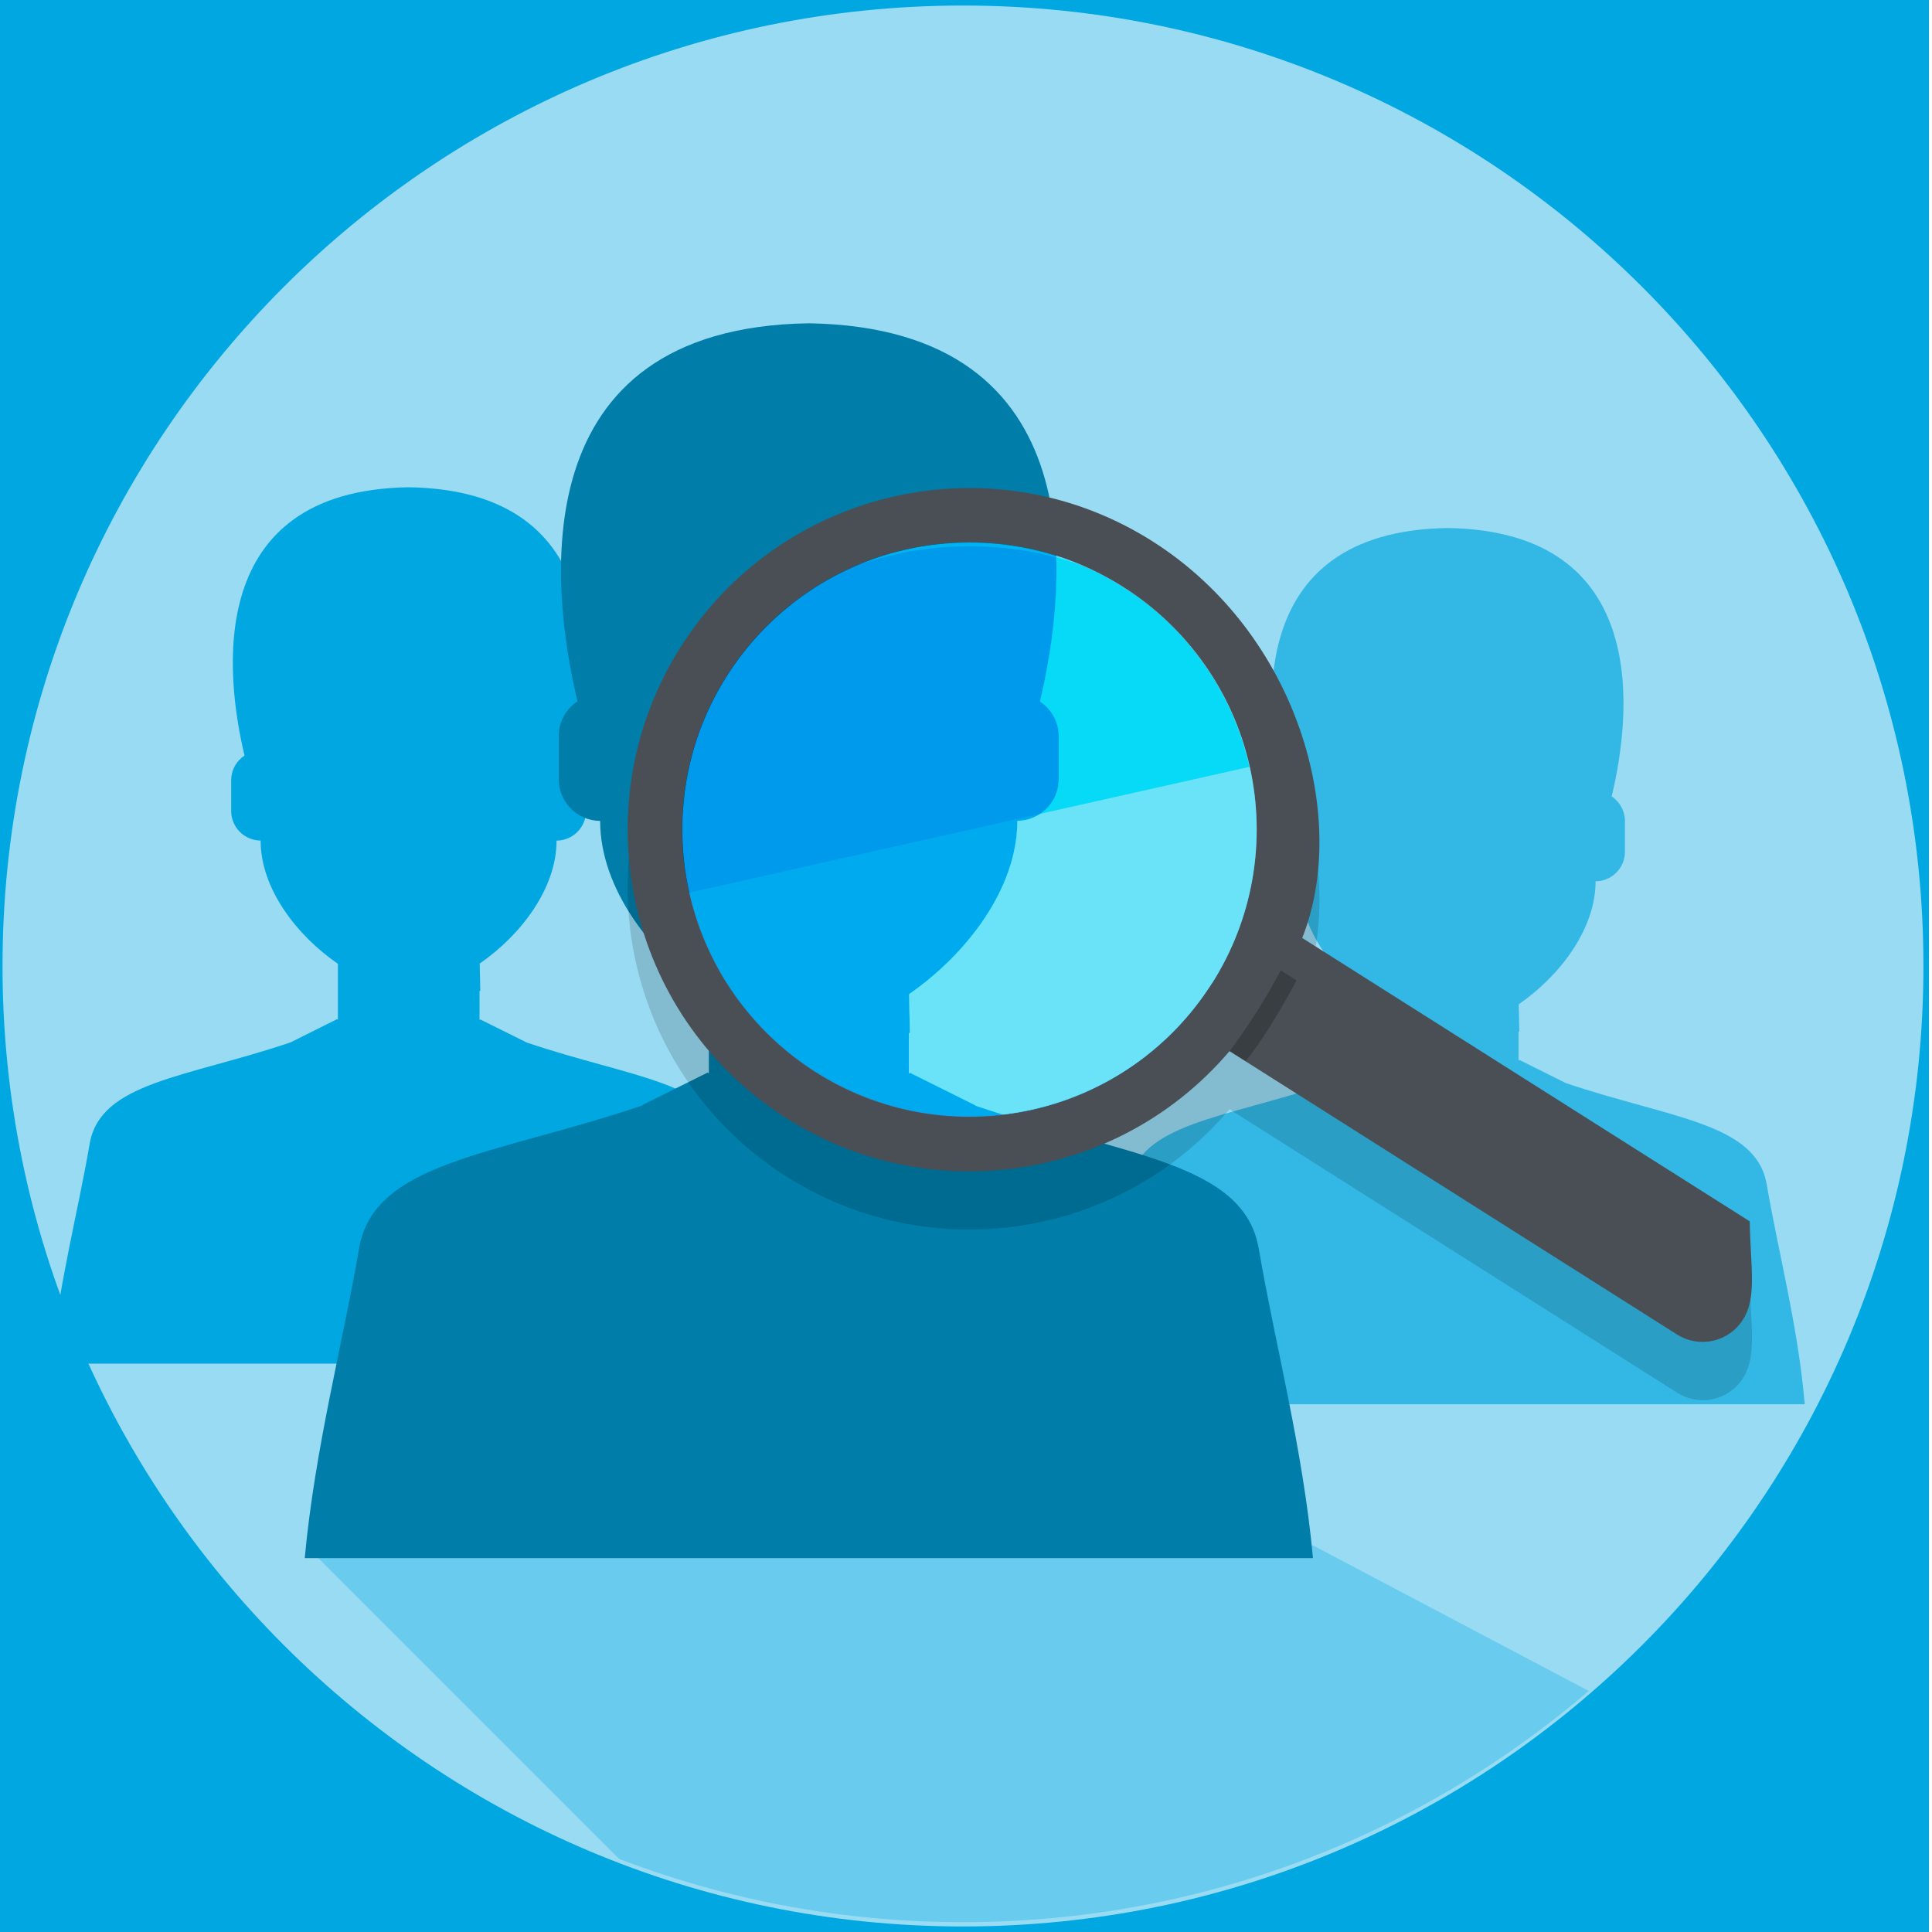
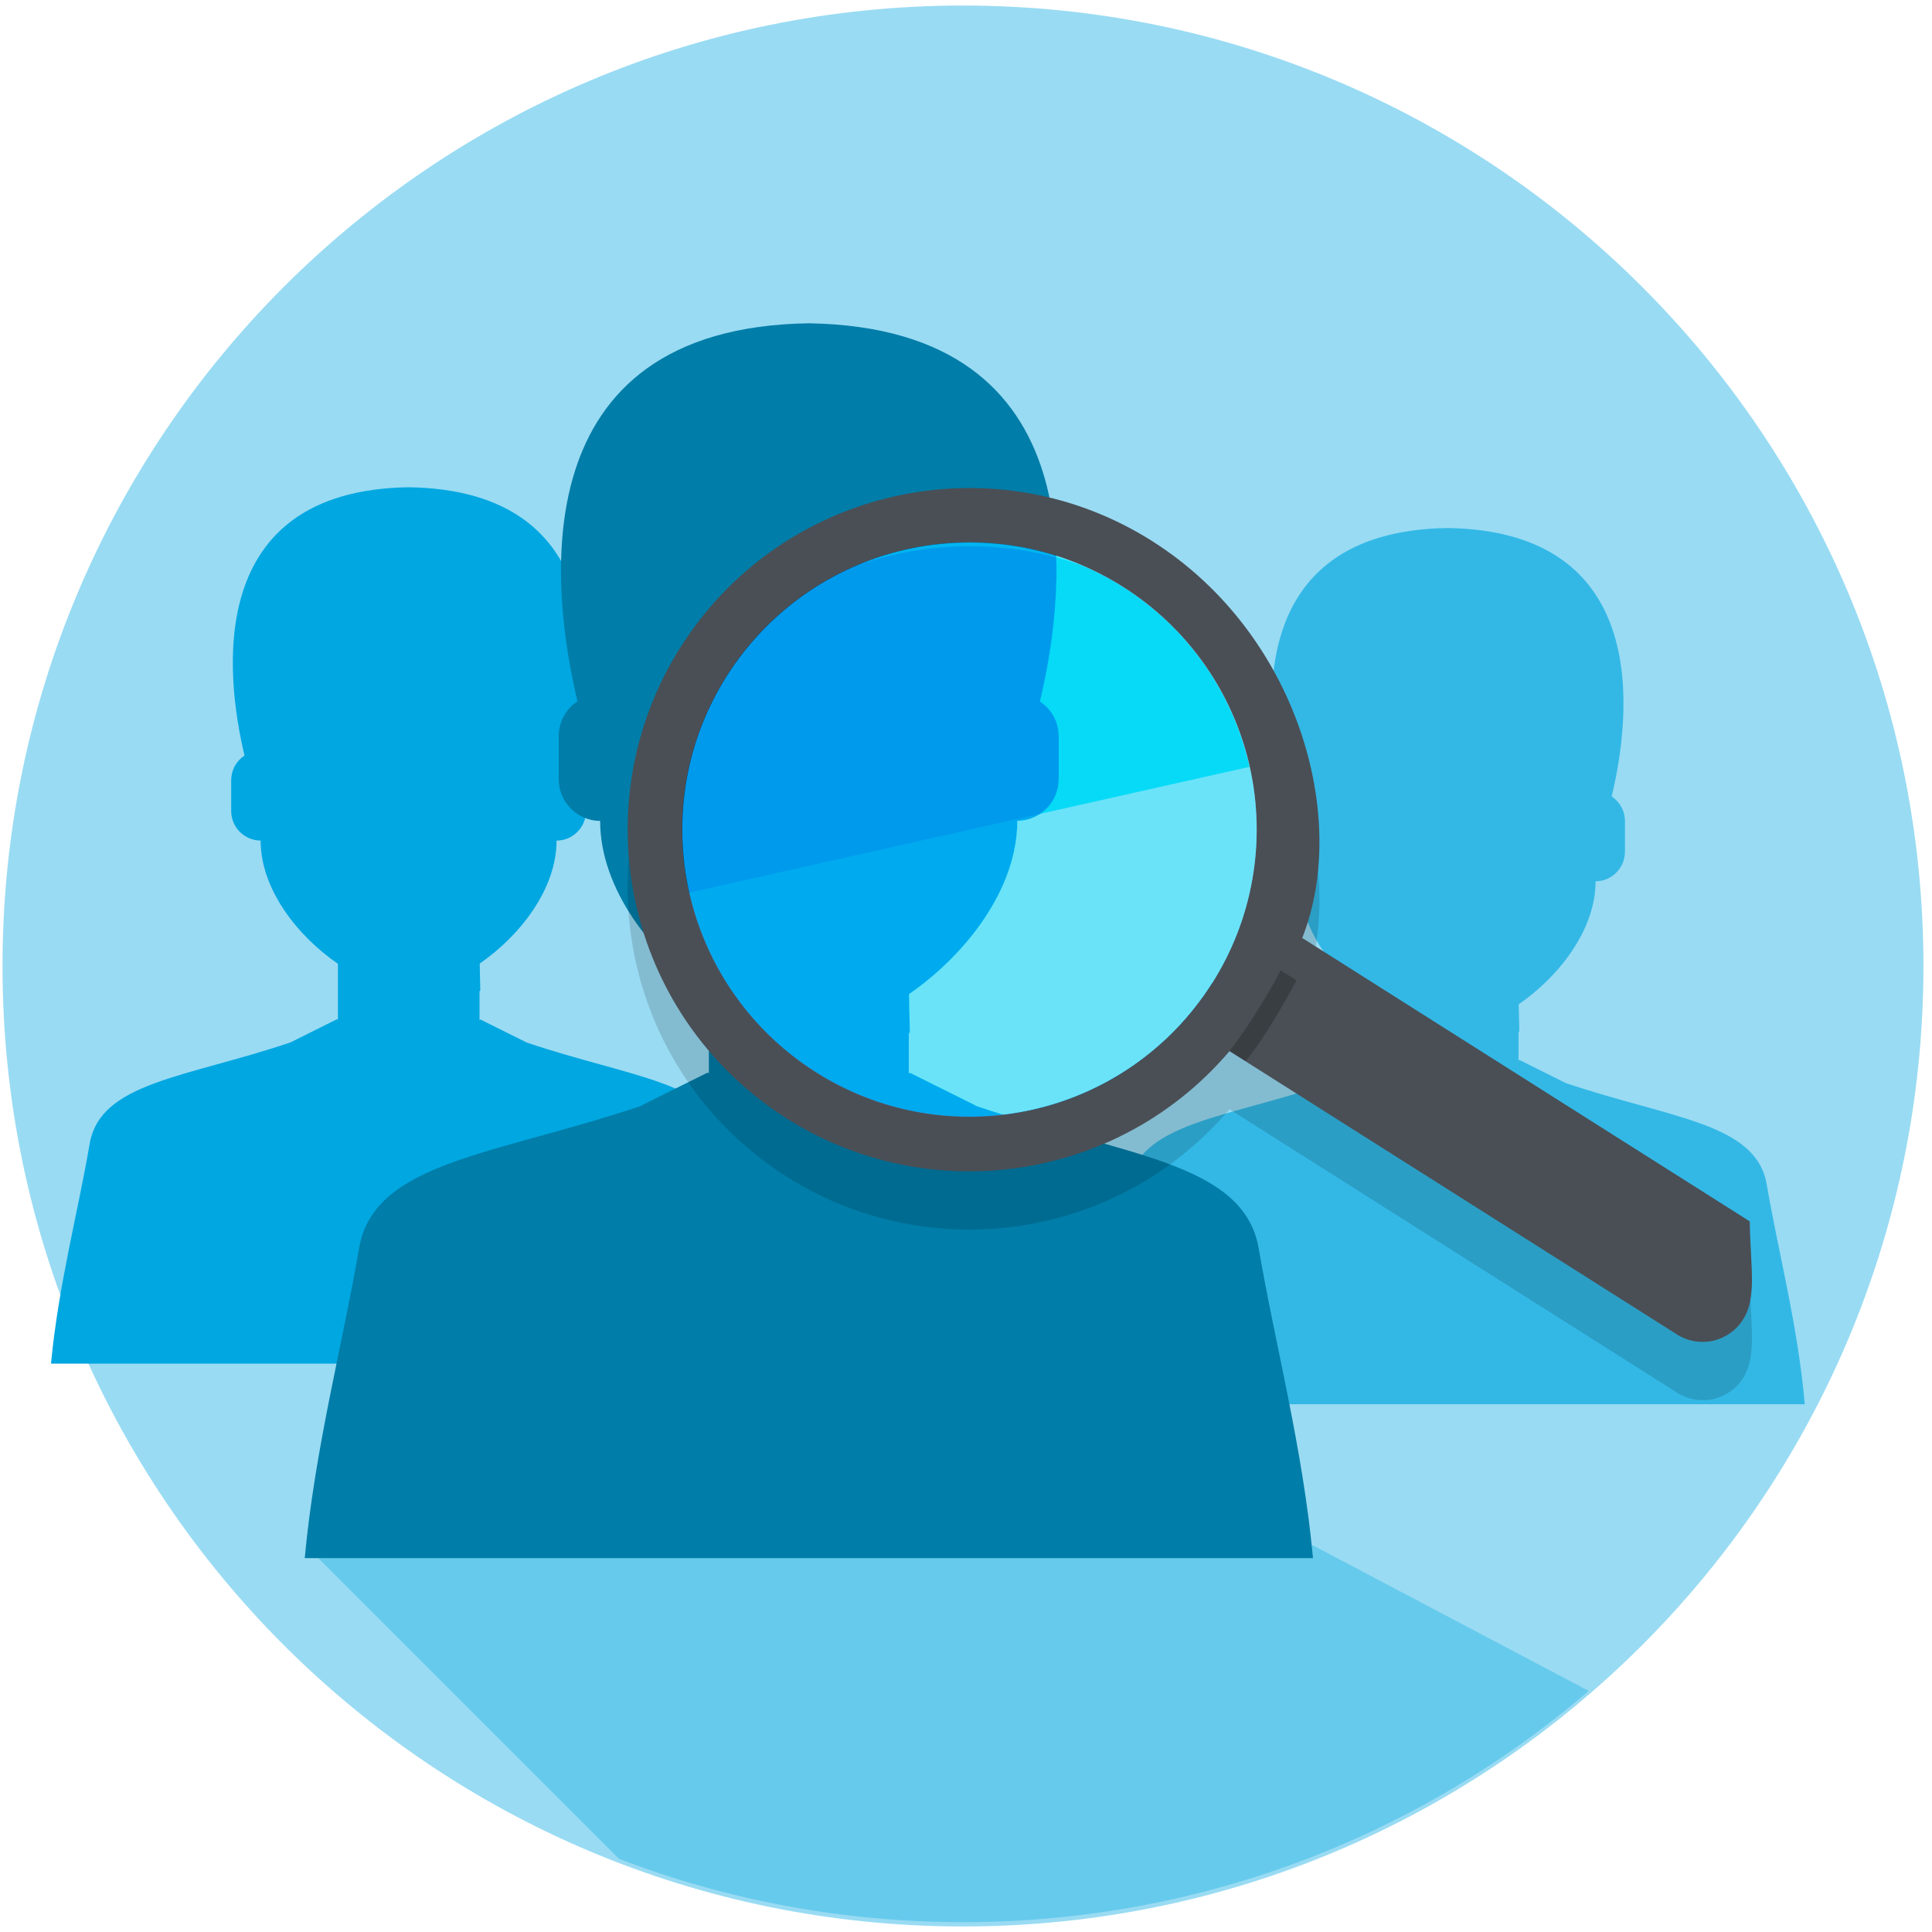
<svg xmlns="http://www.w3.org/2000/svg" viewBox="0 0 300 300">
  <defs>
-     <style>.a{fill:none;}.b{isolation:isolate;}.c{fill:#00a7e1;}.d{fill:#99dbf3;}.e{clip-path:url(#a);}.f,.i,.n{fill:#25282b;}.f{opacity:0.66;}.f,.k,.m,.n{mix-blend-mode:overlay;}.g{fill:#33b8e6;}.h{fill:#007da8;}.i{opacity:0.17;mix-blend-mode:multiply;}.j{fill:#4a4f55;}.l{fill:#66caec;}.m{fill:#005370;}.n{opacity:0.32;}</style>
+     <style>.a{fill:none;}.b{isolation:isolate;}.c{fill:#99dbf3;}.d{clip-path:url(#a);}.e{fill:#66caec;}.f{fill:#00a7e1;}.g{fill:#33b8e6;}.h{fill:#007da8;}.i,.m{fill:#25282b;}.i{opacity:0.17;mix-blend-mode:multiply;}.j{fill:#4a4f55;}.k,.l,.m{mix-blend-mode:overlay;}.l{fill:#005370;}.m{opacity:0.32;}</style>
    <clipPath id="a">
      <circle class="a" cx="149.53" cy="149.06" r="149.41" />
    </clipPath>
  </defs>
  <g class="b">
-     <rect class="c" x="-0.47" y="-0.5" width="300" height="301" />
-     <circle class="d" cx="149.53" cy="150" r="149.14" />
-     <g class="e">
-       <polygon class="f" points="47.45 239.97 135.14 327.66 332.1 327.66 332.1 307.64 203.88 239.97 47.45 239.97" />
+     <rect class="a" x="-0.47" y="-0.5" width="300" height="301" />
+     <circle class="c" cx="149.53" cy="150" r="149.14" />
+     <g class="d">
+       <polygon class="e" points="47.45 239.97 135.14 327.66 332.1 327.66 332.1 307.64 203.88 239.97 47.45 239.97" />
    </g>
-     <path class="c" d="M113,177.66c-1.64-9.61-14.88-10.26-31.2-15.77l0,0-7.22-3.59-.12.1V153.9l.12-.05-.09-4.23c6.32-4.37,11.93-11.61,11.93-19.09A4.6,4.6,0,0,0,91,125.94v-4.78a4.55,4.55,0,0,0-2.06-3.81c3-12.45,6.35-41.2-25.48-41.69-31.82.49-28.46,29.21-25.49,41.67a3.72,3.72,0,0,0-.45.33,4.58,4.58,0,0,0-1.62,3.5v4.77a4.59,4.59,0,0,0,4.57,4.59c0,7.5,5.64,14.76,12,19.14v8.71l-.12-.12-7.23,3.61,0,0c-16.32,5.51-29.55,6.16-31.2,15.77-1.8,10.54-4.86,22-6,34.11h111C117.82,199.66,114.76,188.2,113,177.66Z" />
+     <path class="f" d="M113,177.66c-1.64-9.61-14.88-10.26-31.2-15.77l0,0-7.22-3.59-.12.1V153.9l.12-.05-.09-4.23c6.32-4.37,11.93-11.61,11.93-19.09A4.6,4.6,0,0,0,91,125.94v-4.78a4.55,4.55,0,0,0-2.06-3.81c3-12.45,6.35-41.2-25.48-41.69-31.82.49-28.46,29.21-25.49,41.67a3.72,3.72,0,0,0-.45.33,4.58,4.58,0,0,0-1.62,3.5v4.77a4.59,4.59,0,0,0,4.57,4.59c0,7.5,5.64,14.76,12,19.14v8.71l-.12-.12-7.23,3.61,0,0c-16.32,5.51-29.55,6.16-31.2,15.77-1.8,10.54-4.86,22-6,34.11h111C117.82,199.66,114.76,188.2,113,177.66Z" />
    <path class="g" d="M274.34,183.94c-1.64-9.6-14.88-10.25-31.2-15.76l0,0-7.22-3.6-.12.11v-4.46l.12-.05-.09-4.23c6.32-4.38,11.93-11.62,11.93-19.1a4.59,4.59,0,0,0,4.56-4.59v-4.77a4.57,4.57,0,0,0-2.06-3.82c3-12.45,6.35-41.19-25.48-41.68-31.82.48-28.46,29.2-25.49,41.66a3.72,3.72,0,0,0-.45.33,4.6,4.6,0,0,0-1.62,3.5v4.78a4.6,4.6,0,0,0,4.57,4.59c0,7.5,5.64,14.75,12,19.13v8.71l-.12-.11-7.23,3.6,0,0c-16.32,5.51-29.55,6.16-31.2,15.76-1.8,10.54-4.86,22-6,34.11h111C279.2,205.94,276.14,194.48,274.34,183.94Z" />
    <path class="h" d="M195.46,193.9c-2.32-13.53-21-14.44-44-22.21l0-.05-10.18-5.07-.16.15v-6.28l.16-.07-.12-6c8.9-6.17,16.81-16.37,16.81-26.91a6.48,6.48,0,0,0,6.43-6.47V114.3a6.41,6.41,0,0,0-2.91-5.37c4.18-17.54,8.94-58-35.91-58.73-44.82.69-40.09,41.14-35.91,58.7a7.36,7.36,0,0,0-.63.47,6.44,6.44,0,0,0-2.28,4.93V121a6.47,6.47,0,0,0,6.43,6.47c0,10.56,8,20.79,16.88,26.95v12.27l-.17-.15-10.2,5.07,0,.06c-23,7.76-41.64,8.67-43.95,22.2-2.54,14.86-6.85,31-8.43,48.07H203.88C202.31,224.91,198,208.76,195.46,193.9Z" />
    <path class="i" d="M271.7,198.69l-69.49-44c7.41-18.68-.67-47.29-23.29-61.62a53.05,53.05,0,1,0,12,79.18l69.49,44A7.41,7.41,0,0,0,270.66,214C272.85,210.51,271.82,205.92,271.7,198.69Zm-77.17-53.48a45.35,45.35,0,0,0,.59-6.45,45.35,45.35,0,0,1-.59,6.45,44.78,44.78,0,0,1-1.55,6.37A44.78,44.78,0,0,0,194.53,145.21ZM106,139.28s0-.08,0-.13S106,139.24,106,139.28Zm.36,4.44-.06-.5Zm.63,3.58c.18.82.37,1.63.59,2.43C107.33,148.93,107.14,148.12,107,147.3Zm4.64,12.34c-.46-.83-.88-1.67-1.29-2.53.41.86.83,1.7,1.29,2.53a44,44,0,0,0,4.69,6.8A44,44,0,0,1,111.6,159.64Zm17.05,17.09a41.13,41.13,0,0,0,4,2A41.13,41.13,0,0,1,128.65,176.73Zm8.19,3.6c1.4.45,2.82.83,4.24,1.14C139.66,181.16,138.24,180.78,136.84,180.33Zm19.25,1.8c-1.42.18-2.85.29-4.28.33,1.43,0,2.86-.15,4.28-.33s2.82-.43,4.21-.74C158.91,181.7,157.5,182,156.09,182.13Zm10.36-2.59c-1.34.51-2.7,1-4.07,1.33,1.37-.37,2.73-.82,4.07-1.33s2.64-1.08,3.93-1.72C169.09,178.46,167.78,179,166.45,179.54Zm11.26-6.29q1.74-1.33,3.34-2.84Q179.45,171.91,177.71,173.25Zm10.49-11.51a44.77,44.77,0,0,0,2.25-4A44.77,44.77,0,0,1,188.2,161.74Z" />
    <path class="j" d="M271.7,189.65l-69.49-44c7.41-18.68-.67-47.29-23.29-61.62a53.05,53.05,0,1,0,12,79.19l69.49,44a7.41,7.41,0,0,0,10.23-2.3C272.85,201.46,271.82,196.88,271.7,189.65Zm-83.5-37a44.58,44.58,0,1,1-13.81-61.53A44.58,44.58,0,0,1,188.2,152.7Z" />
    <g class="k">
-       <circle class="l" cx="150.53" cy="128.84" r="44.59" />
-       <path class="m" d="M174.39,91.17A44.59,44.59,0,0,0,107,138.61l87-19.53A44.47,44.47,0,0,0,174.39,91.17Z" />
+       <circle class="e" cx="150.53" cy="128.84" r="44.59" />
+       <path class="l" d="M174.39,91.17A44.59,44.59,0,0,0,107,138.61l87-19.53A44.47,44.47,0,0,0,174.39,91.17Z" />
    </g>
-     <path class="n" d="M190.94,163.21a94.35,94.35,0,0,0,7.93-12.53l2.46,1.56s-4.54,8.57-7.93,12.53Z" />
+     <path class="m" d="M190.94,163.21a94.35,94.35,0,0,0,7.93-12.53l2.46,1.56s-4.54,8.57-7.93,12.53Z" />
  </g>
</svg>
